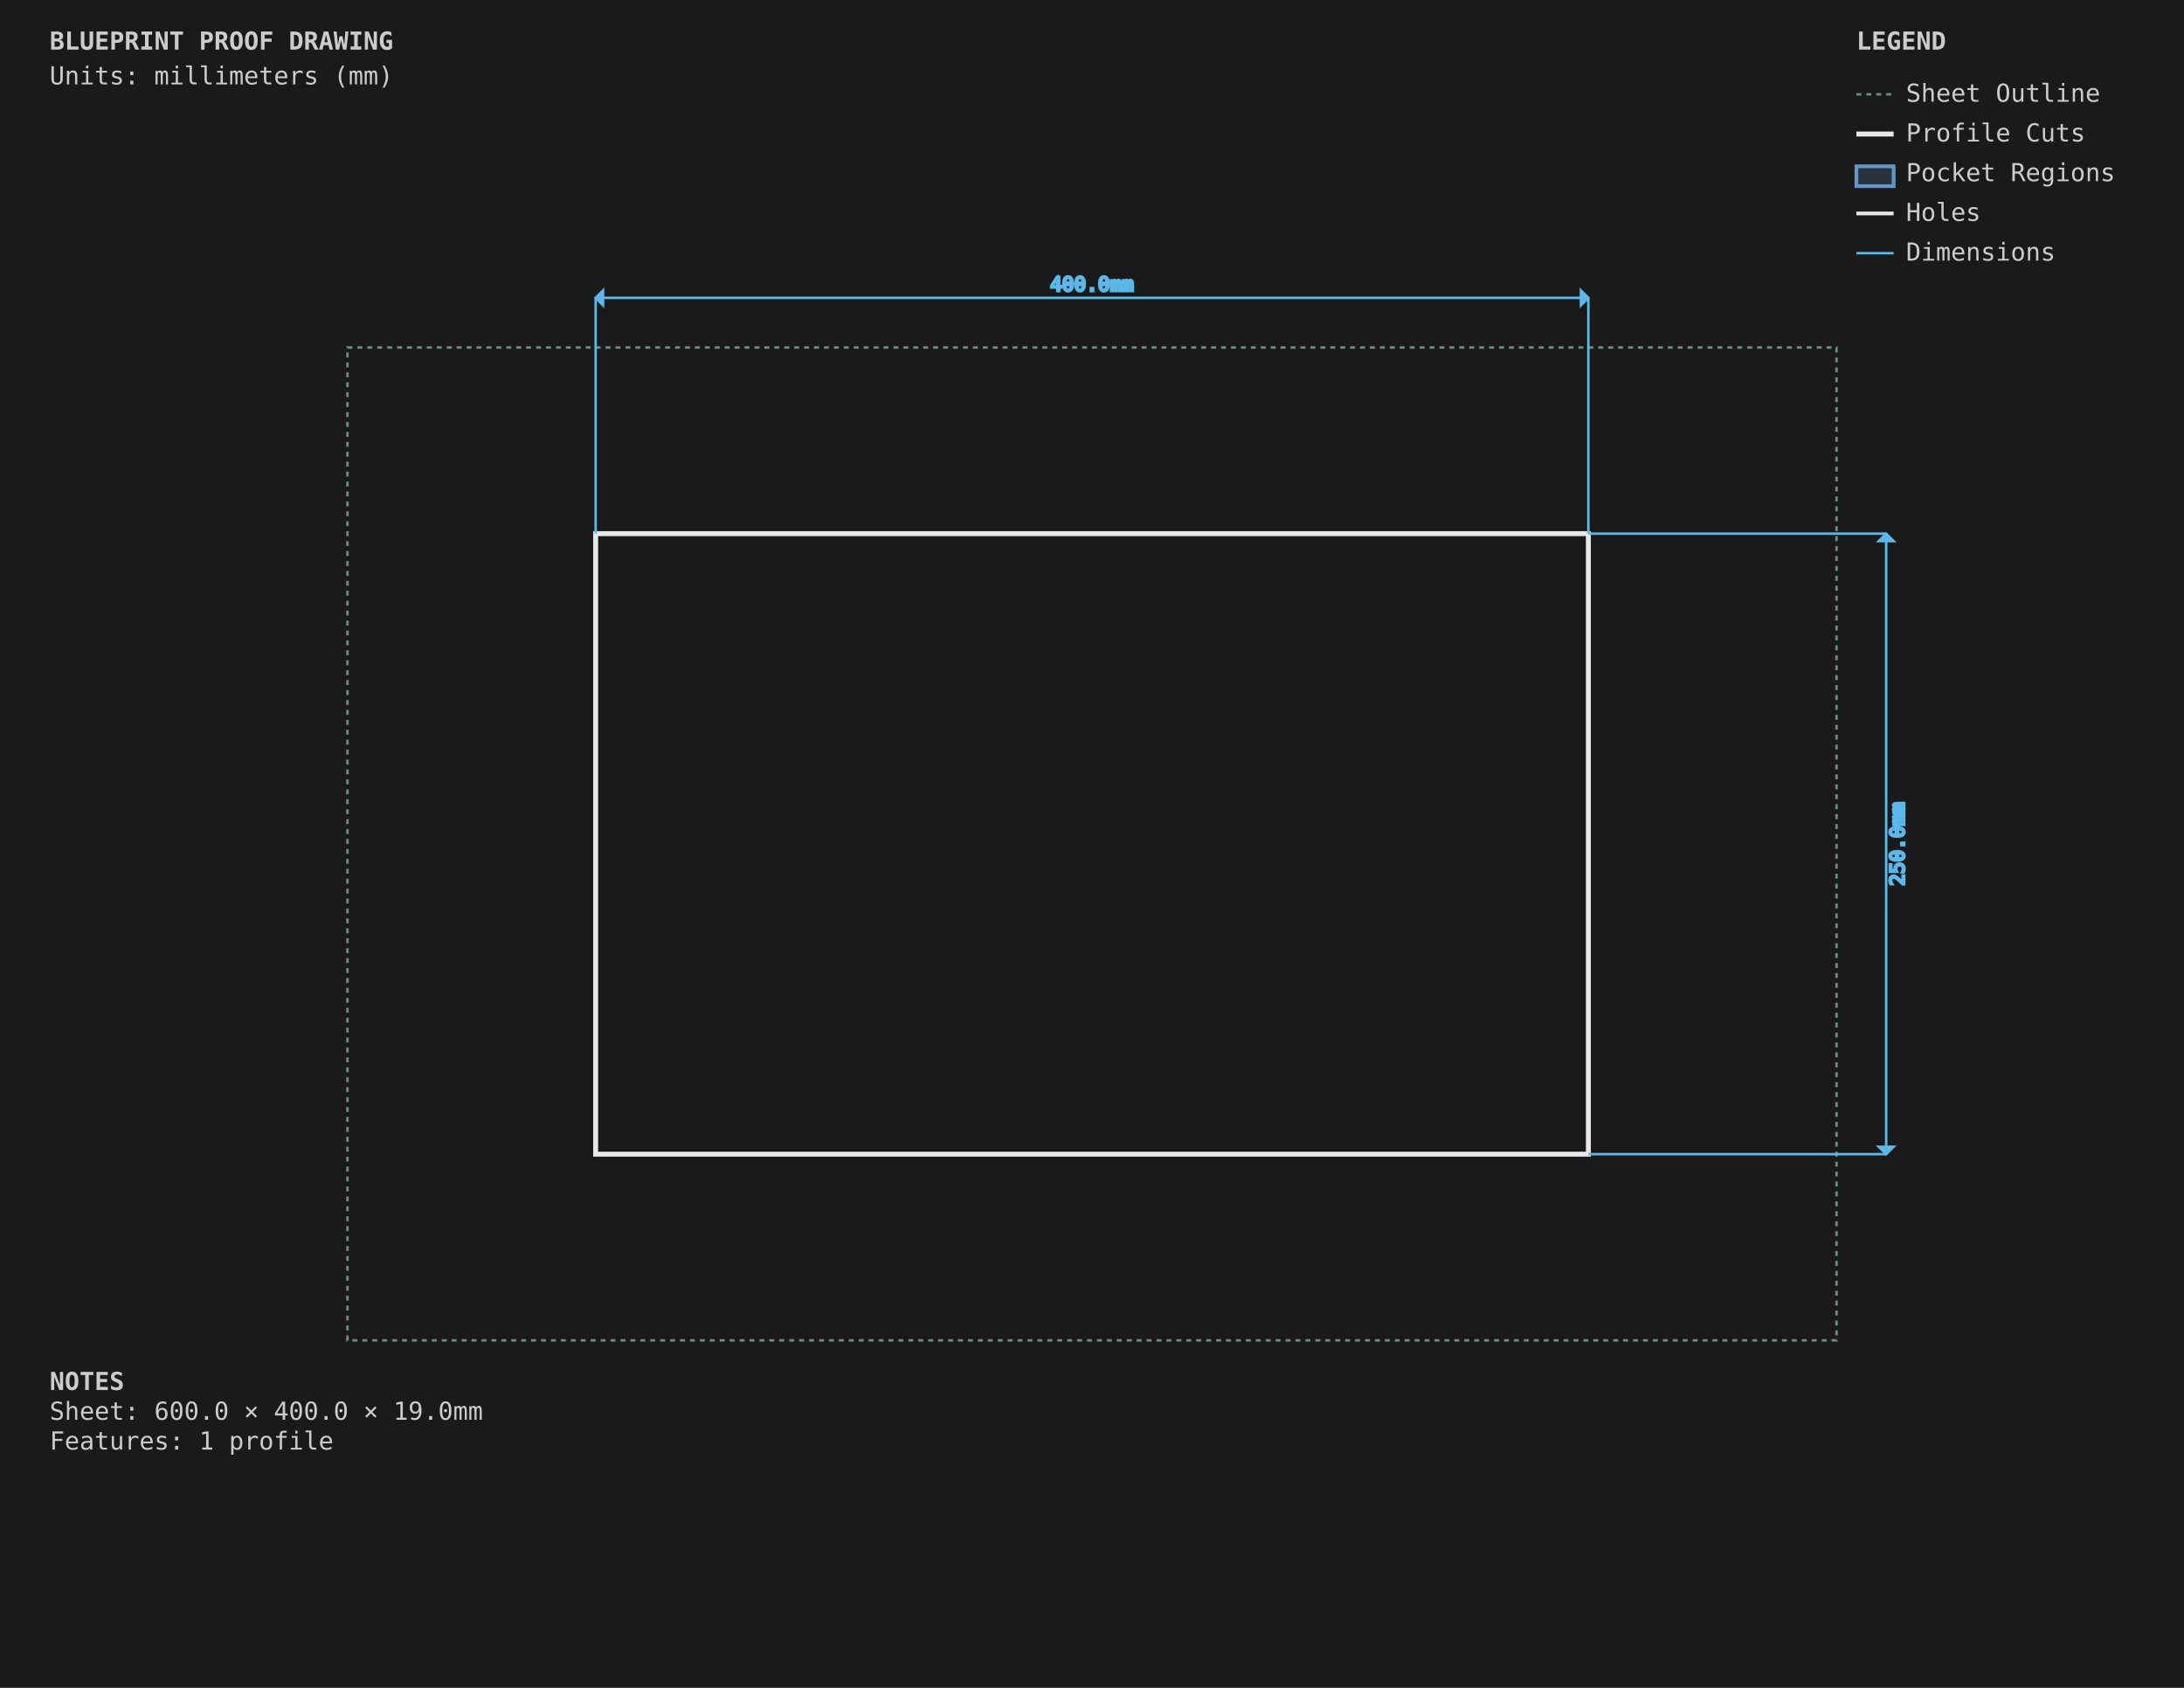
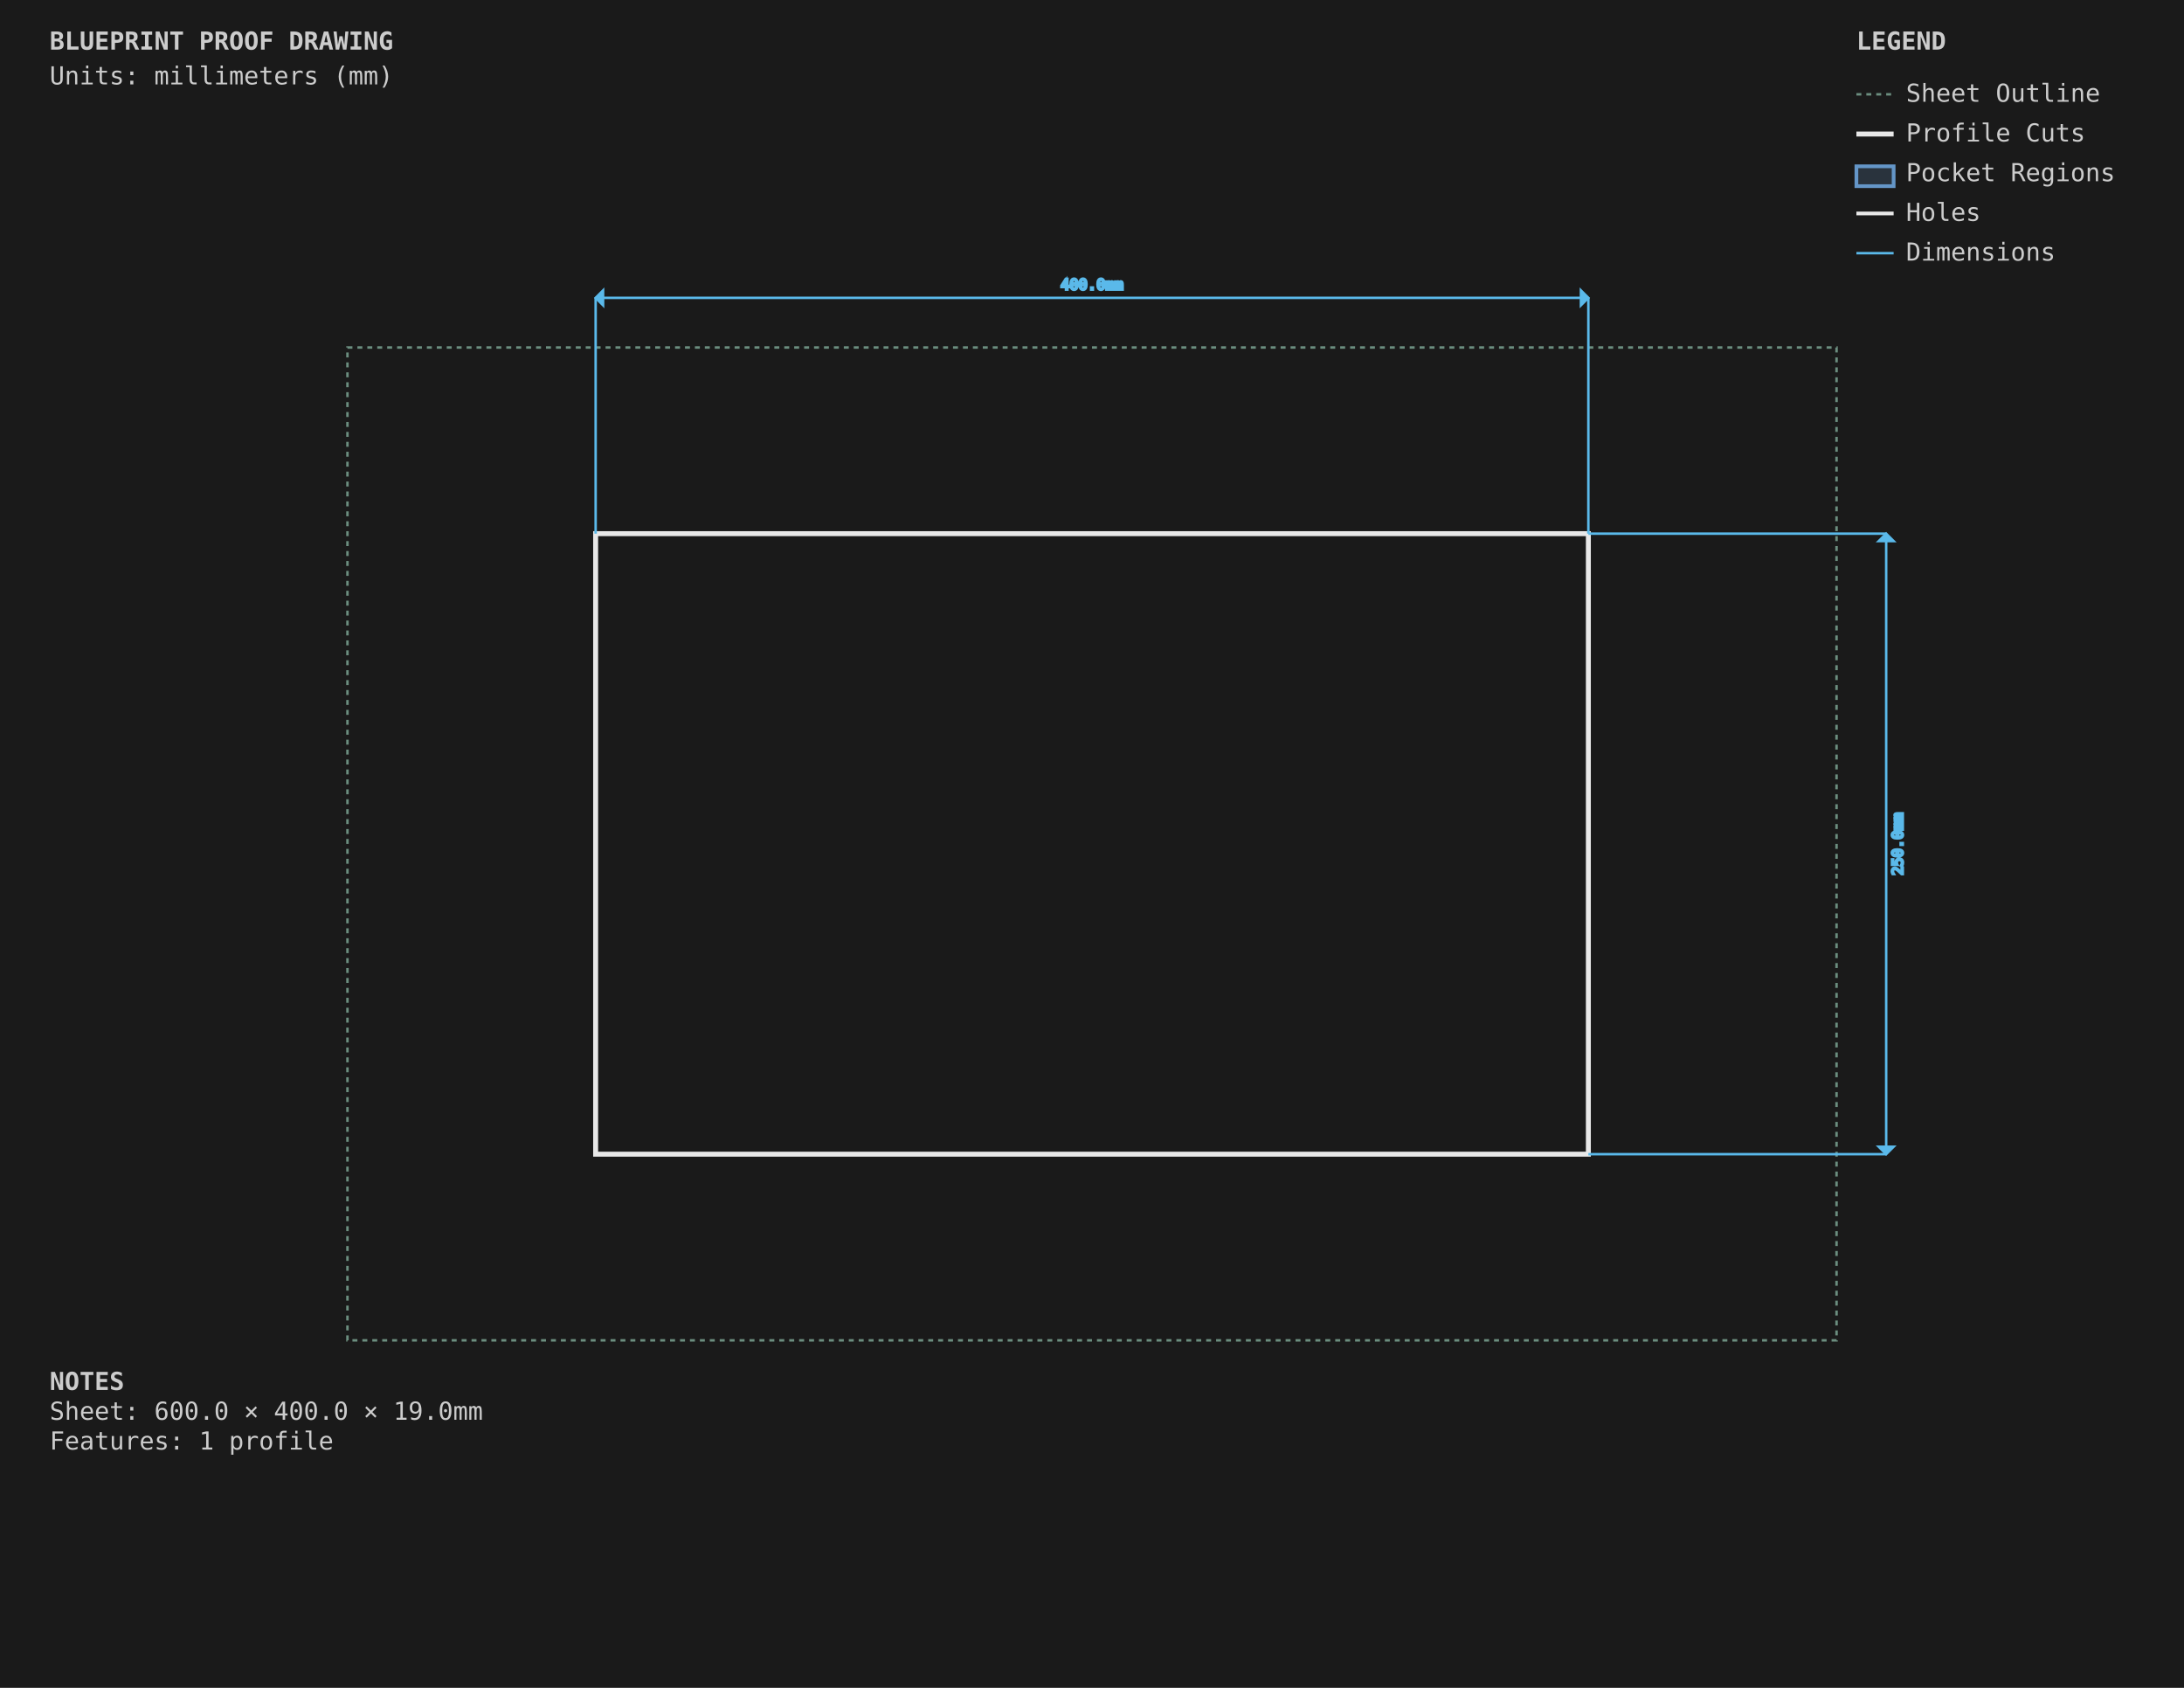
<svg xmlns="http://www.w3.org/2000/svg" viewBox="0 0 880.0 680.0" width="880.0mm" height="680.0mm">
  <style>
        .sheet-outline { stroke: #6b8e7f; stroke-width: 1; fill: none; stroke-dasharray: 2,2; }
        .profile-cuts { stroke: #e8e8e8; stroke-width: 2; fill: none; }
        .pocket-regions { stroke: #6496c8; stroke-width: 1.5; fill: #6496c8; fill-opacity: 0.2; }
        .holes { stroke: #e8e8e8; stroke-width: 1.5; fill: none; }
        .engrave-paths { stroke: #888888; stroke-width: 1; fill: none; stroke-dasharray: 4,4; }
        .construction { stroke: #6b8e7f; stroke-width: 0.5; fill: none; stroke-dasharray: 2,2; }
        .dimensions { stroke: #5ab9ea; stroke-width: 1; fill: none; }
-         .dimension-text { fill: #5ab9ea; font-family: monospace; font-size: 8px; }
+         .dimension-text { fill: #888888; font-family: monospace; font-size: 6px; }
        .gap-dimensions { stroke: #ff9500; stroke-width: 1; fill: none; }
-         .gap-text { fill: #ff9500; font-family: monospace; font-size: 8px; }
+         .gap-text { fill: #888888; font-family: monospace; font-size: 6px; }
        .notes { fill: #cccccc; font-family: monospace; font-size: 10px; }
        .legend { fill: #cccccc; font-family: monospace; font-size: 10px; }
    </style>
  <rect x="0" y="0" width="880.0" height="680.0" fill="#1a1a1a" />
  <g id="SHEET_OUTLINE" class="sheet-outline">
    <rect x="140" y="140" width="600.0" height="400.0" />
  </g>
  <g id="PROFILE_CUTS" class="profile-cuts">
    <rect x="240.0" y="215.0" width="400.0" height="250.0" />
  </g>
  <g id="POCKET_REGIONS" class="pocket-regions" />
  <g id="ENGRAVE_PATHS" class="engrave-paths" />
  <g id="HOLES" class="holes" />
  <g id="CONSTRUCTION" class="construction" />
  <g id="DIMENSIONS" class="dimensions">
    <line x1="240.0" y1="215.0" x2="240.0" y2="120.0" stroke="#5ab9ea" stroke-width="1" />
    <line x1="640.0" y1="215.0" x2="640.0" y2="120.0" stroke="#5ab9ea" stroke-width="1" />
    <line x1="240.0" y1="120.0" x2="640.0" y2="120.0" stroke="#5ab9ea" stroke-width="1" />
    <polygon points="240.0,120.0 243.0,117.0 243.0,123.0" fill="#5ab9ea" />
    <polygon points="640.0,120.0 637.0,117.0 637.0,123.0" fill="#5ab9ea" />
    <text x="440.0" y="115.0" class="dimension-text" text-anchor="middle" dominant-baseline="middle">400.0mm</text>
    <line x1="640.0" y1="215.0" x2="760.0" y2="215.0" stroke="#5ab9ea" stroke-width="1" />
    <line x1="640.0" y1="465.0" x2="760.0" y2="465.0" stroke="#5ab9ea" stroke-width="1" />
    <line x1="760.0" y1="215.0" x2="760.0" y2="465.0" stroke="#5ab9ea" stroke-width="1" />
    <polygon points="760.0,215.0 757.0,218.0 763.0,218.0" fill="#5ab9ea" />
    <polygon points="760.0,465.0 757.0,462.0 763.0,462.0" fill="#5ab9ea" />
    <text x="765.0" y="340.0" class="dimension-text" text-anchor="middle" dominant-baseline="middle" transform="rotate(-90 765.0 340.0)">250.0mm</text>
  </g>
  <g id="NOTES" class="notes">
    <text x="20" y="560.0" class="notes" font-weight="bold">NOTES</text>
    <text x="20" y="572.0" class="notes">Sheet: 600.0 × 400.0 × 19.0mm</text>
    <text x="20" y="584.0" class="notes">Features: 1 profile</text>
  </g>
  <g id="TITLE_BLOCK" class="title-block">
    <text x="20" y="20" class="notes" font-weight="bold" font-size="14px">BLUEPRINT PROOF DRAWING</text>
    <text x="20" y="34" class="notes" font-size="9px">Units: millimeters (mm)</text>
  </g>
  <g id="LEGEND" class="legend">
    <text x="748.0" y="20" class="legend" font-weight="bold">LEGEND</text>
    <line x1="748.0" y1="38" x2="763.0" y2="38" stroke="#6b8e7f" stroke-width="1" stroke-dasharray="2,2" />
    <text x="768.0" y="41" class="legend">Sheet Outline</text>
    <line x1="748.0" y1="54" x2="763.0" y2="54" stroke="#e8e8e8" stroke-width="2" />
    <text x="768.0" y="57" class="legend">Profile Cuts</text>
    <rect x="748.0" y="67" width="15.0" height="8" stroke="#6496c8" stroke-width="1.5" fill="#6496c8" fill-opacity="0.2" />
    <text x="768.0" y="73" class="legend">Pocket Regions</text>
    <line x1="748.0" y1="86" x2="763.0" y2="86" stroke="#e8e8e8" stroke-width="1.5" />
    <text x="768.0" y="89" class="legend">Holes</text>
    <line x1="748.0" y1="102" x2="763.0" y2="102" stroke="#5ab9ea" stroke-width="1" />
    <text x="768.0" y="105" class="legend">Dimensions</text>
  </g>
</svg>
